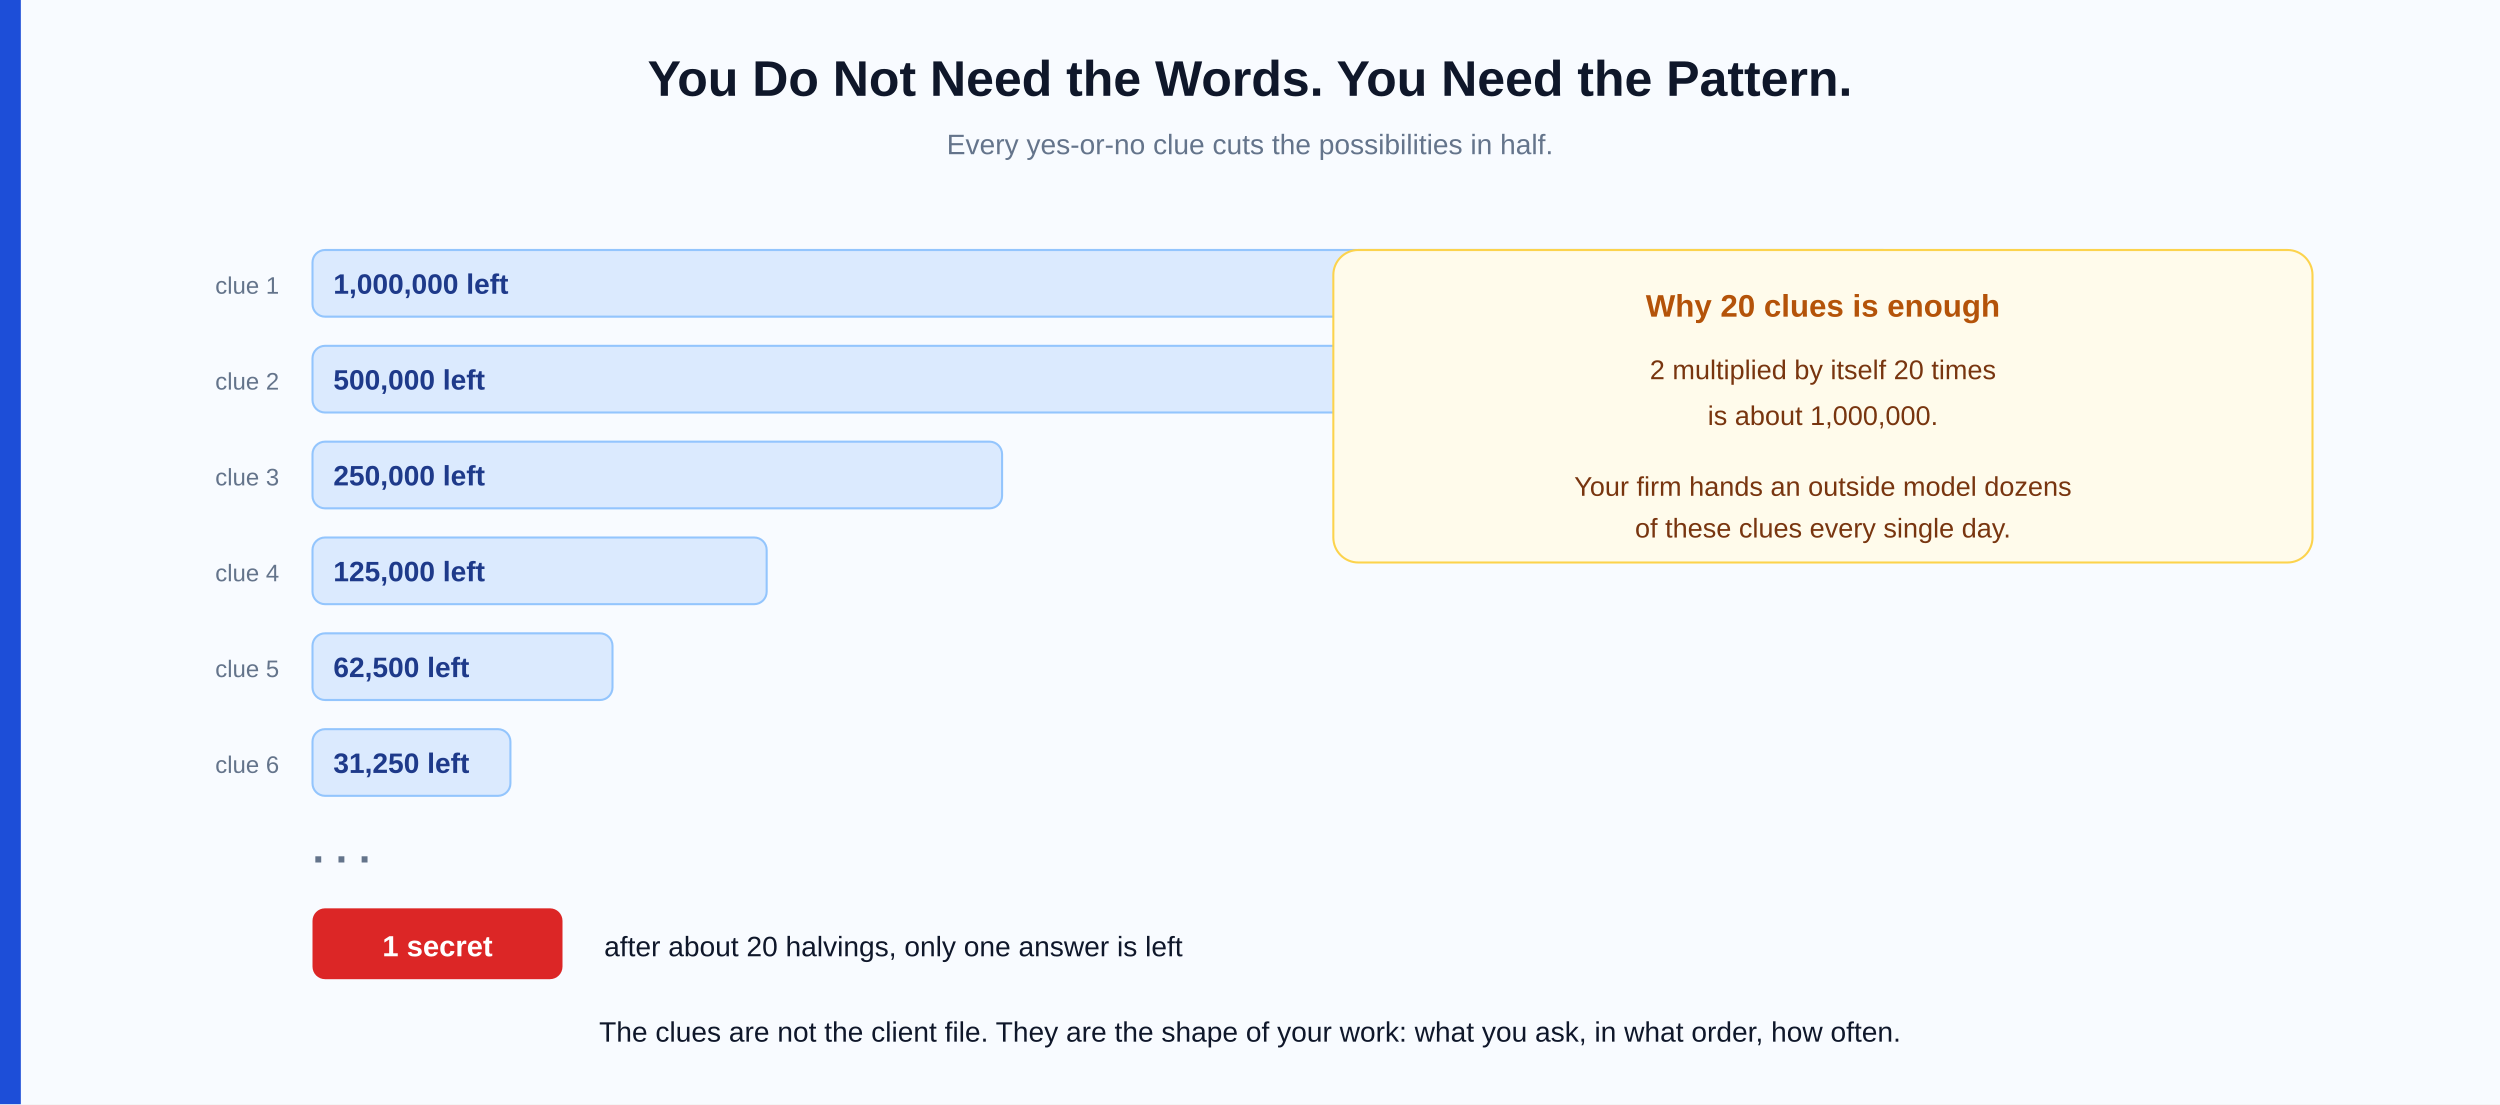
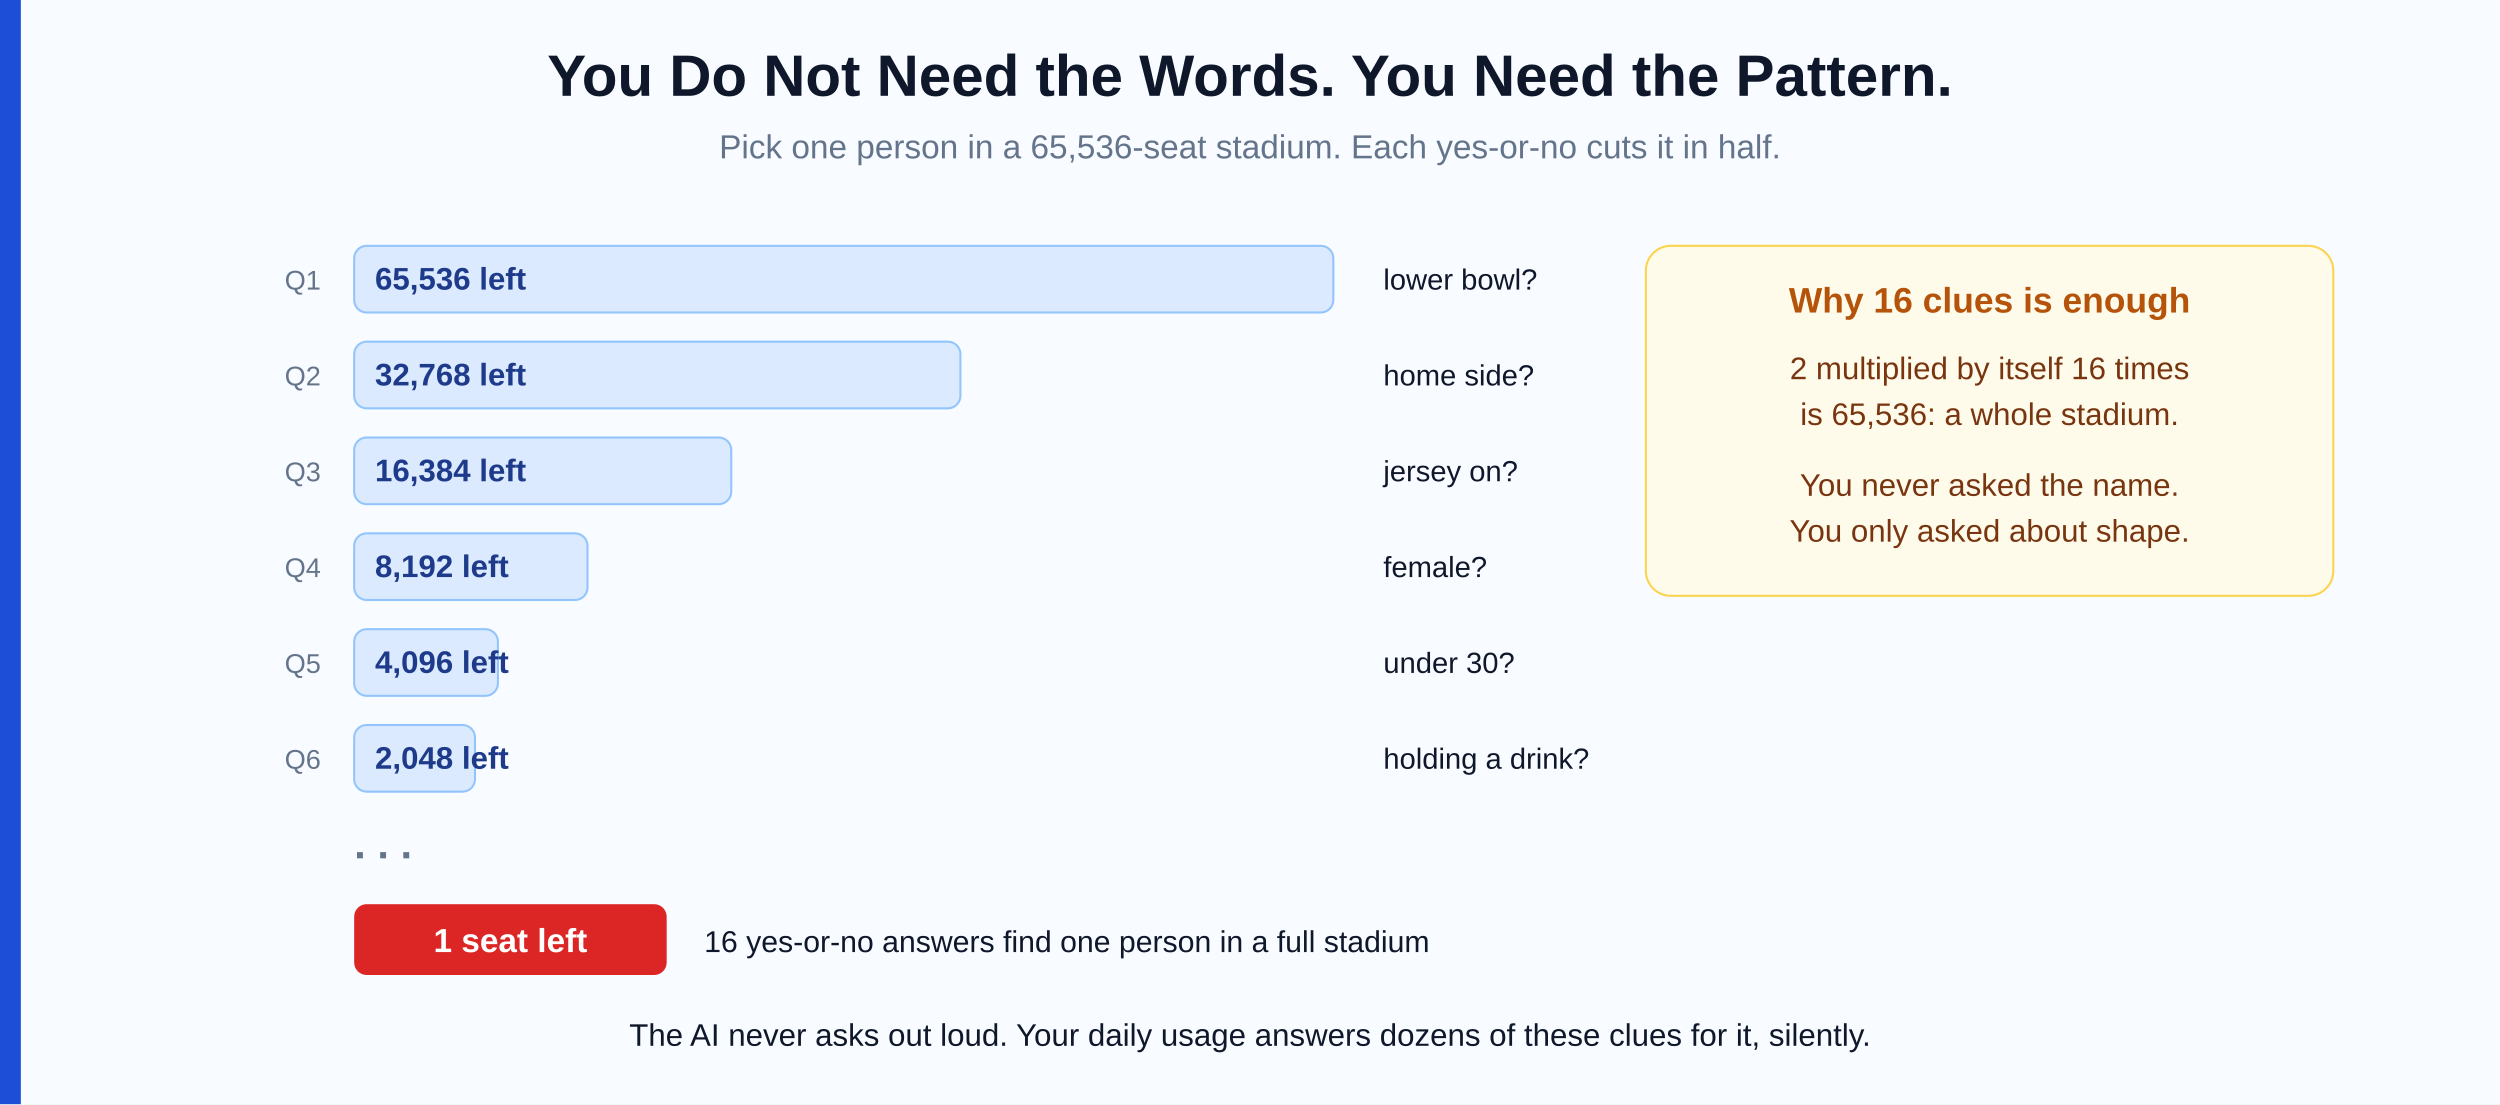
<svg xmlns="http://www.w3.org/2000/svg" viewBox="0 0 1200 530" font-family="Segoe UI, Arial, sans-serif">
  <rect width="1200" height="530" fill="#ffffff" />
  <rect width="1200" height="530" fill="#f8fbff" />
  <rect x="0" y="0" width="10" height="530" fill="#1d4ed8" />
-   <text x="600" y="46" font-size="24" font-weight="800" fill="#0f172a" text-anchor="middle">You Do Not Need the Words. You Need the Pattern.</text>
-   <text x="600" y="74" font-size="13.5" fill="#64748b" text-anchor="middle">Every yes-or-no clue cuts the possibilities in half.</text>
-   <rect x="150" y="120" width="760" height="32" rx="6" fill="#dbeafe" stroke="#93c5fd" />
-   <text x="160" y="141" font-size="13.5" font-weight="800" fill="#1e3a8a">1,000,000 left</text>
-   <text x="134" y="141" font-size="11.5" fill="#64748b" text-anchor="end">clue 1</text>
-   <rect x="150" y="166" width="502" height="32" rx="6" fill="#dbeafe" stroke="#93c5fd" />
-   <text x="160" y="187" font-size="13.5" font-weight="800" fill="#1e3a8a">500,000 left</text>
-   <text x="134" y="187" font-size="11.5" fill="#64748b" text-anchor="end">clue 2</text>
-   <rect x="150" y="212" width="331" height="32" rx="6" fill="#dbeafe" stroke="#93c5fd" />
-   <text x="160" y="233" font-size="13.5" font-weight="800" fill="#1e3a8a">250,000 left</text>
-   <text x="134" y="233" font-size="11.5" fill="#64748b" text-anchor="end">clue 3</text>
-   <rect x="150" y="258" width="218" height="32" rx="6" fill="#dbeafe" stroke="#93c5fd" />
-   <text x="160" y="279" font-size="13.5" font-weight="800" fill="#1e3a8a">125,000 left</text>
-   <text x="134" y="279" font-size="11.5" fill="#64748b" text-anchor="end">clue 4</text>
-   <rect x="150" y="304" width="144" height="32" rx="6" fill="#dbeafe" stroke="#93c5fd" />
-   <text x="160" y="325" font-size="13.5" font-weight="800" fill="#1e3a8a">62,500 left</text>
-   <text x="134" y="325" font-size="11.5" fill="#64748b" text-anchor="end">clue 5</text>
-   <rect x="150" y="350" width="95" height="32" rx="6" fill="#dbeafe" stroke="#93c5fd" />
-   <text x="160" y="371" font-size="13.5" font-weight="800" fill="#1e3a8a">31,250 left</text>
-   <text x="134" y="371" font-size="11.5" fill="#64748b" text-anchor="end">clue 6</text>
-   <text x="150" y="414" font-size="20" font-weight="800" fill="#64748b">. . .</text>
-   <rect x="150" y="436" width="120" height="34" rx="6" fill="#dc2626" />
-   <text x="210" y="459" font-size="14" font-weight="800" fill="#fff" text-anchor="middle">1 secret</text>
-   <text x="290" y="459" font-size="13.5" fill="#0f172a">after about 20 halvings, only one answer is left</text>
-   <rect x="640" y="120" width="470" height="150" rx="12" fill="#fffbeb" stroke="#fcd34d" />
-   <text x="875" y="152" font-size="15" font-weight="800" fill="#b45309" text-anchor="middle">Why 20 clues is enough</text>
-   <text x="875" y="182" font-size="13" fill="#78350f" text-anchor="middle">2 multiplied by itself 20 times</text>
-   <text x="875" y="204" font-size="13" fill="#78350f" text-anchor="middle">is about 1,000,000.</text>
-   <text x="875" y="238" font-size="13" fill="#78350f" text-anchor="middle">Your firm hands an outside model dozens</text>
-   <text x="875" y="258" font-size="13" fill="#78350f" text-anchor="middle">of these clues every single day.</text>
-   <text x="600" y="500" font-size="13.5" fill="#0f172a" text-anchor="middle">The clues are not the client file. They are the shape of your work: what you ask, in what order, how often.</text>
+   <text x="600" y="46" font-size="28" font-weight="800" fill="#0f172a" text-anchor="middle">You Do Not Need the Words. You Need the Pattern.</text>
+   <text x="600" y="76" font-size="16" fill="#64748b" text-anchor="middle">Pick one person in a 65,536-seat stadium. Each yes-or-no cuts it in half.</text>
+   <rect x="170" y="118" width="470" height="32" rx="6" fill="#dbeafe" stroke="#93c5fd" />
+   <text x="180" y="139" font-size="15" font-weight="800" fill="#1e3a8a">65,536 left</text>
+   <text x="154" y="139" font-size="13" fill="#64748b" text-anchor="end">Q1</text>
+   <text x="664" y="139" font-size="14" fill="#0f172a">lower bowl?</text>
+   <rect x="170" y="164" width="291" height="32" rx="6" fill="#dbeafe" stroke="#93c5fd" />
+   <text x="180" y="185" font-size="15" font-weight="800" fill="#1e3a8a">32,768 left</text>
+   <text x="154" y="185" font-size="13" fill="#64748b" text-anchor="end">Q2</text>
+   <text x="664" y="185" font-size="14" fill="#0f172a">home side?</text>
+   <rect x="170" y="210" width="181" height="32" rx="6" fill="#dbeafe" stroke="#93c5fd" />
+   <text x="180" y="231" font-size="15" font-weight="800" fill="#1e3a8a">16,384 left</text>
+   <text x="154" y="231" font-size="13" fill="#64748b" text-anchor="end">Q3</text>
+   <text x="664" y="231" font-size="14" fill="#0f172a">jersey on?</text>
+   <rect x="170" y="256" width="112" height="32" rx="6" fill="#dbeafe" stroke="#93c5fd" />
+   <text x="180" y="277" font-size="15" font-weight="800" fill="#1e3a8a">8,192 left</text>
+   <text x="154" y="277" font-size="13" fill="#64748b" text-anchor="end">Q4</text>
+   <text x="664" y="277" font-size="14" fill="#0f172a">female?</text>
+   <rect x="170" y="302" width="69" height="32" rx="6" fill="#dbeafe" stroke="#93c5fd" />
+   <text x="180" y="323" font-size="15" font-weight="800" fill="#1e3a8a">4,096 left</text>
+   <text x="154" y="323" font-size="13" fill="#64748b" text-anchor="end">Q5</text>
+   <text x="664" y="323" font-size="14" fill="#0f172a">under 30?</text>
+   <rect x="170" y="348" width="58" height="32" rx="6" fill="#dbeafe" stroke="#93c5fd" />
+   <text x="180" y="369" font-size="15" font-weight="800" fill="#1e3a8a">2,048 left</text>
+   <text x="154" y="369" font-size="13" fill="#64748b" text-anchor="end">Q6</text>
+   <text x="664" y="369" font-size="14" fill="#0f172a">holding a drink?</text>
+   <text x="170" y="412" font-size="20" font-weight="800" fill="#64748b">. . .</text>
+   <rect x="170" y="434" width="150" height="34" rx="6" fill="#dc2626" />
+   <text x="245" y="457" font-size="16" font-weight="800" fill="#fff" text-anchor="middle">1 seat left</text>
+   <text x="338" y="457" font-size="14.5" fill="#0f172a">16 yes-or-no answers find one person in a full stadium</text>
+   <rect x="790" y="118" width="330" height="168" rx="12" fill="#fffbeb" stroke="#fcd34d" />
+   <text x="955" y="150" font-size="17" font-weight="800" fill="#b45309" text-anchor="middle">Why 16 clues is enough</text>
+   <text x="955" y="182" font-size="15" fill="#78350f" text-anchor="middle">2 multiplied by itself 16 times</text>
+   <text x="955" y="204" font-size="15" fill="#78350f" text-anchor="middle">is 65,536: a whole stadium.</text>
+   <text x="955" y="238" font-size="15" fill="#78350f" text-anchor="middle">You never asked the name.</text>
+   <text x="955" y="260" font-size="15" fill="#78350f" text-anchor="middle">You only asked about shape.</text>
+   <text x="600" y="502" font-size="15" fill="#0f172a" text-anchor="middle">The AI never asks out loud. Your daily usage answers dozens of these clues for it, silently.</text>
</svg>
